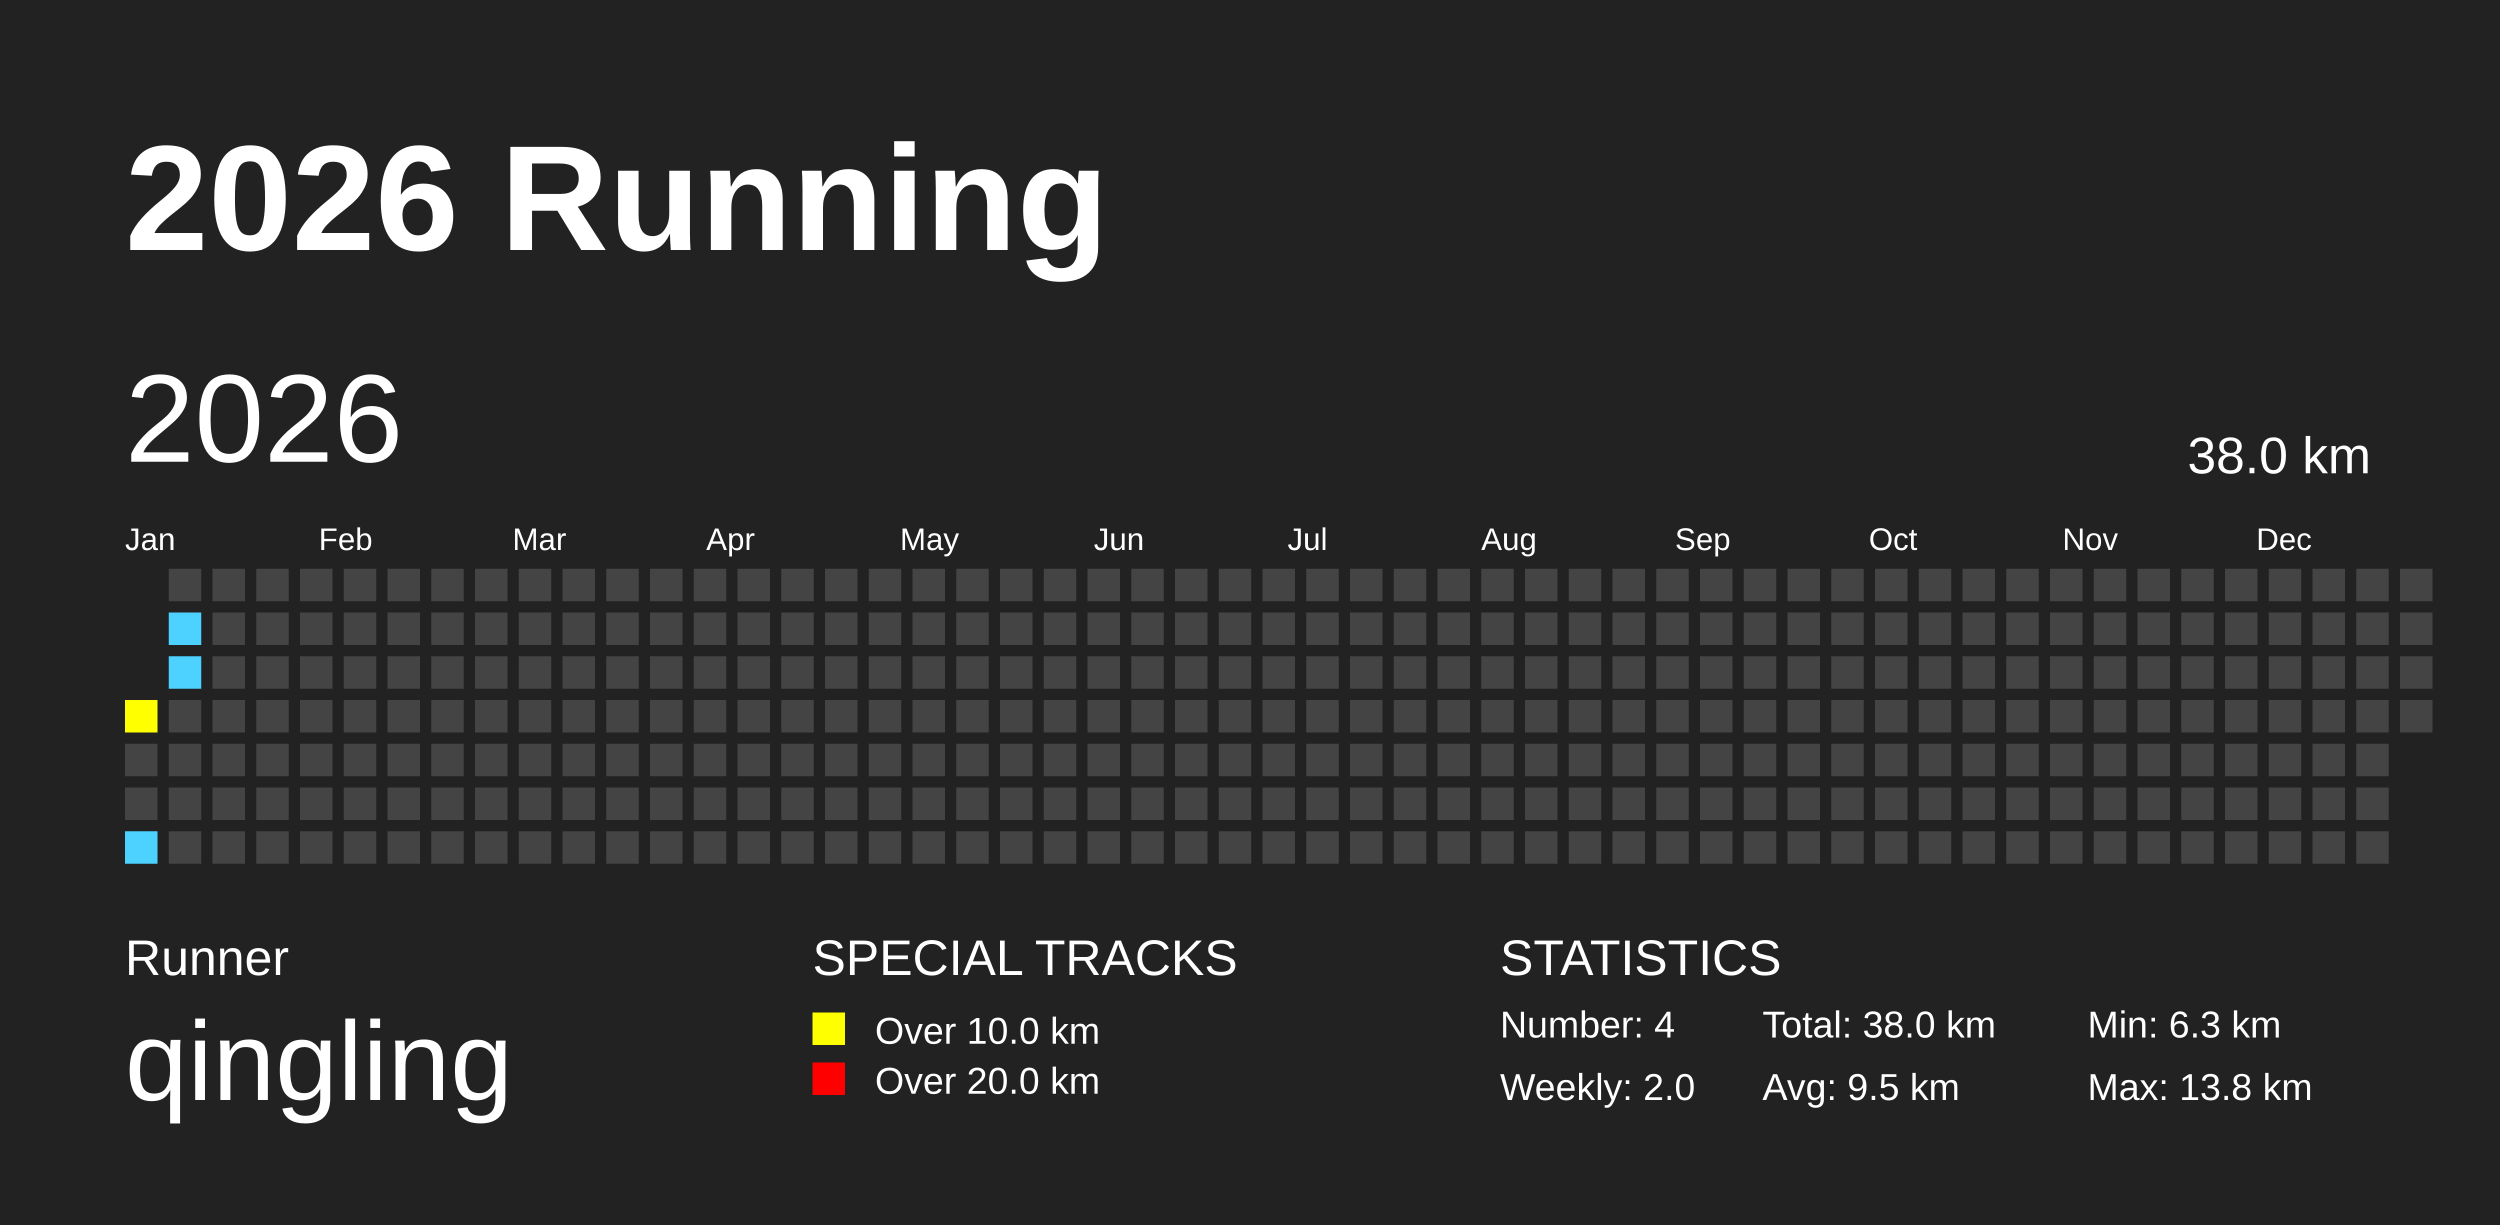
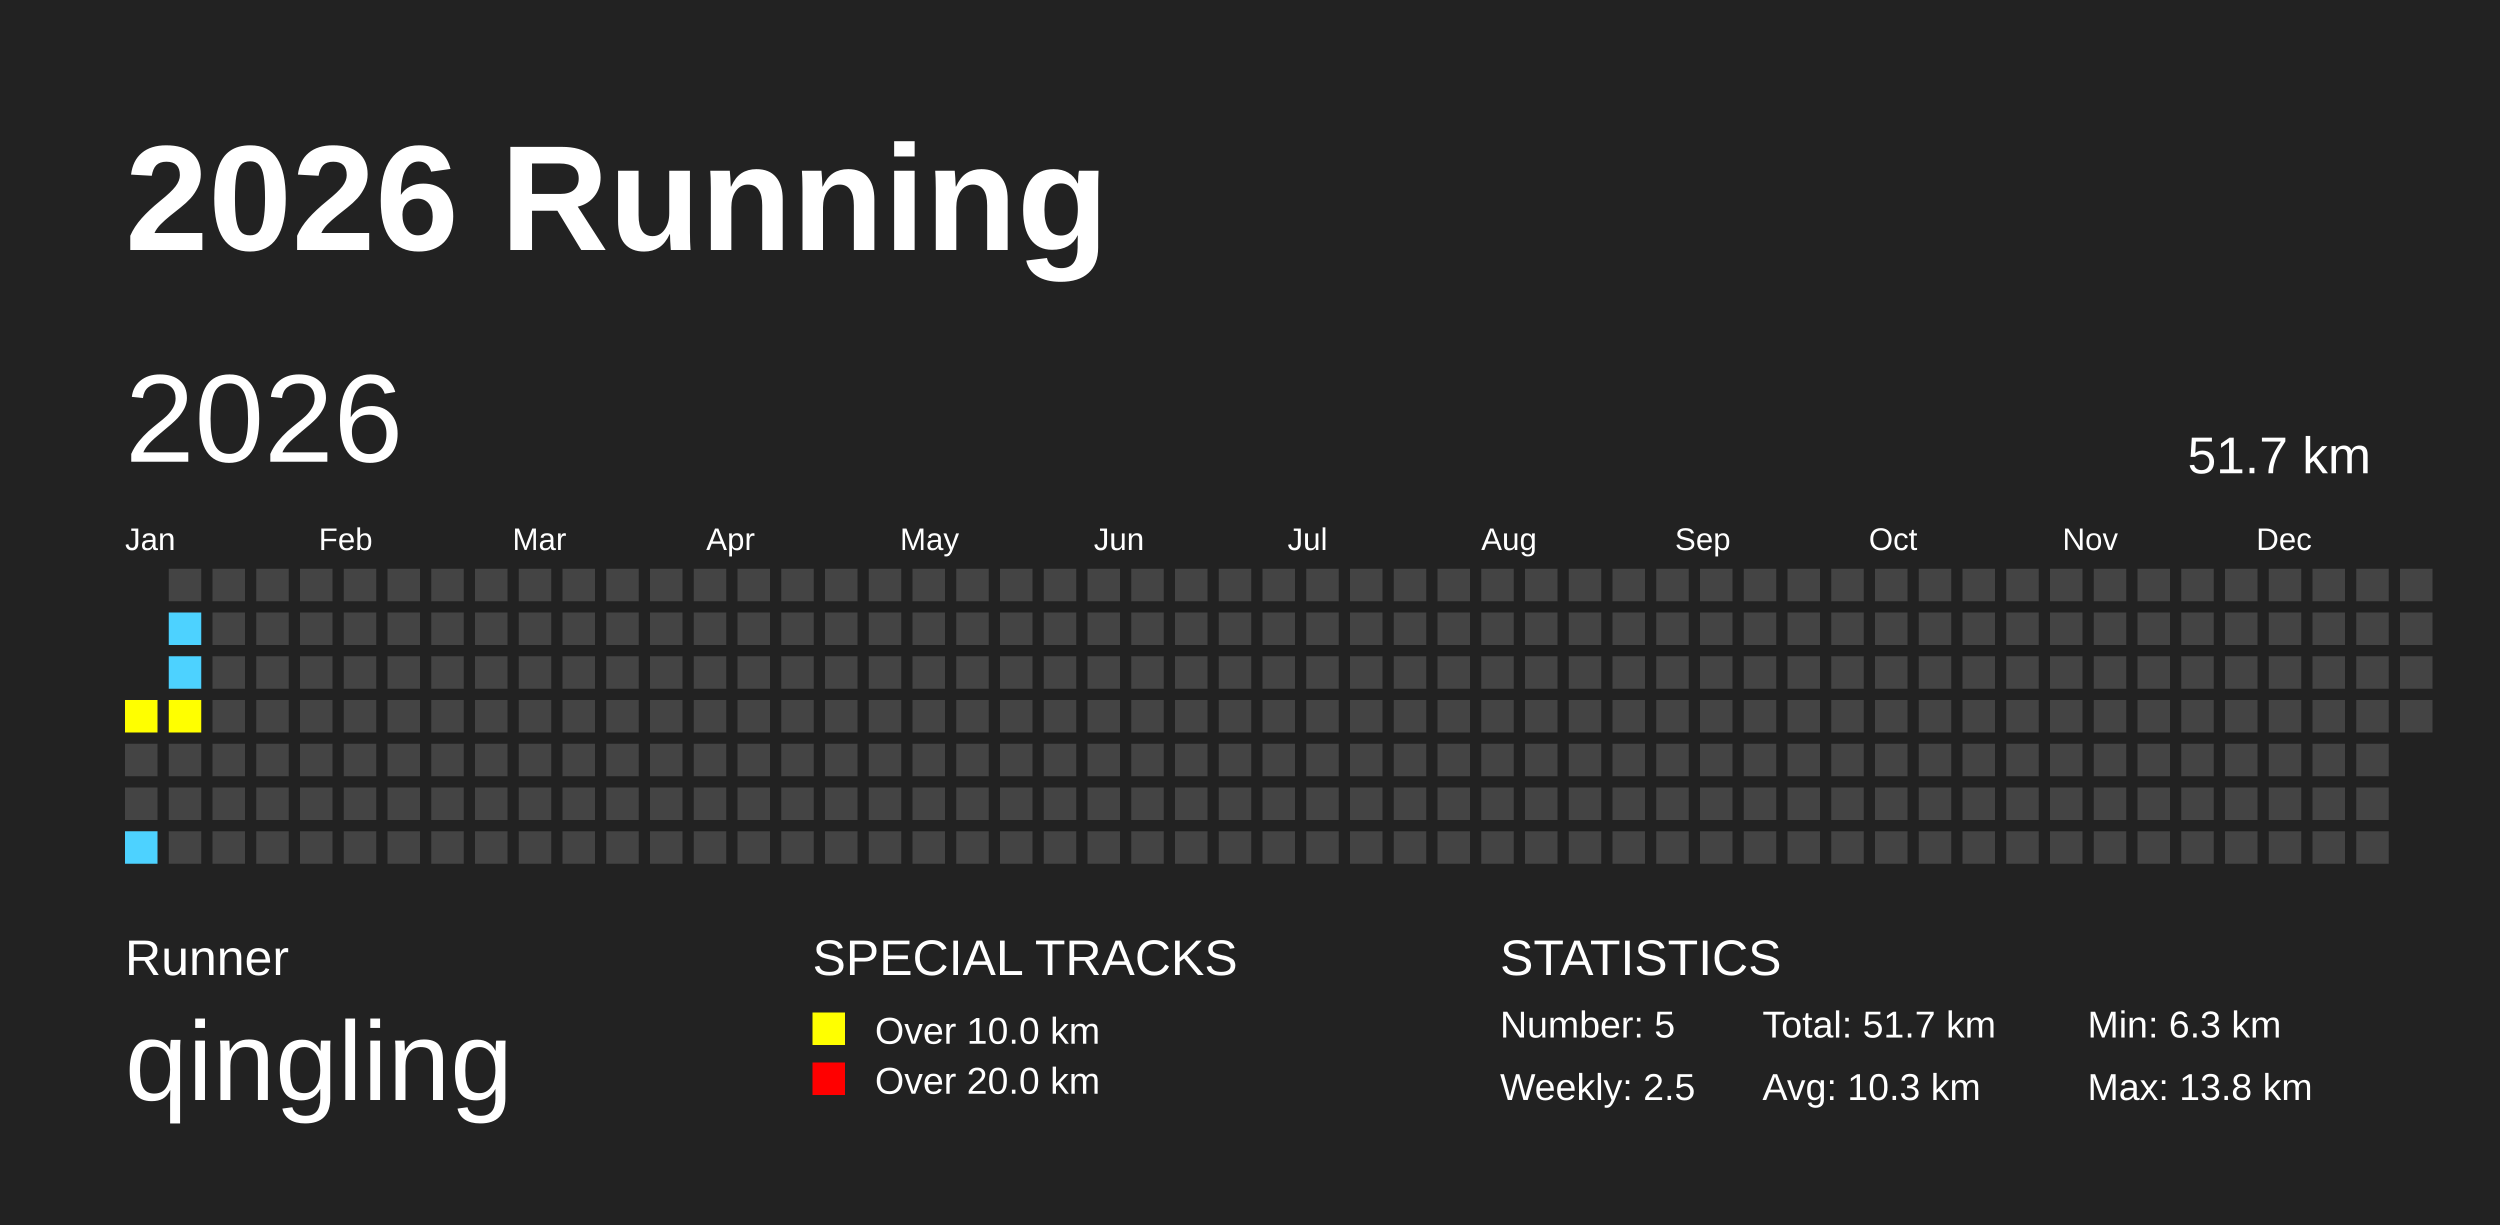
<svg xmlns="http://www.w3.org/2000/svg" baseProfile="full" height="98mm" version="1.1" viewBox="0,0,200,98" width="200mm">
  <defs />
  <rect fill="#222222" height="98" width="200" x="0" y="0" />
  <text fill="#FFFFFF" style="font-size:12px; font-family:Arial; font-weight:bold;" x="10" y="20">2026 Running</text>
  <text fill="#FFFFFF" style="font-size:4px; font-family:Arial" x="10" y="78">Runner</text>
  <text fill="#FFFFFF" style="font-size:9px; font-family:Arial" x="10" y="88">qingling</text>
  <text fill="#FFFFFF" style="font-size:4px; font-family:Arial" x="65" y="78">SPECIAL TRACKS</text>
  <rect fill="yellow" height="2.6" width="2.6" x="65" y="81" />
  <text fill="#FFFFFF" style="font-size:3px; font-family:Arial" x="70" y="83.5">Over 10.0 km</text>
  <rect fill="red" height="2.6" width="2.6" x="65" y="85" />
  <text fill="#FFFFFF" style="font-size:3px; font-family:Arial" x="70" y="87.5">Over 20.0 km</text>
  <text fill="#FFFFFF" style="font-size:4px; font-family:Arial" x="120" y="78">STATISTICS</text>
-   <text fill="#FFFFFF" style="font-size:3px; font-family:Arial" x="120" y="83">Number: 4</text>
-   <text fill="#FFFFFF" style="font-size:3px; font-family:Arial" x="120" y="88">Weekly: 2.0</text>
-   <text fill="#FFFFFF" style="font-size:3px; font-family:Arial" x="141" y="83">Total: 38.0 km</text>
-   <text fill="#FFFFFF" style="font-size:3px; font-family:Arial" x="141" y="88">Avg: 9.5 km</text>
+   <text fill="#FFFFFF" style="font-size:3px; font-family:Arial" x="120" y="83">Number: 5</text>
+   <text fill="#FFFFFF" style="font-size:3px; font-family:Arial" x="120" y="88">Weekly: 2.5</text>
+   <text fill="#FFFFFF" style="font-size:3px; font-family:Arial" x="141" y="83">Total: 51.7 km</text>
+   <text fill="#FFFFFF" style="font-size:3px; font-family:Arial" x="141" y="88">Avg: 10.3 km</text>
  <text fill="#FFFFFF" style="font-size:3px; font-family:Arial" x="167" y="83">Min: 6.3 km</text>
  <text fill="#FFFFFF" style="font-size:3px; font-family:Arial" x="167" y="88">Max: 13.8 km</text>
  <text dominant-baseline="hanging" fill="#FFFFFF" style="font-size:10.0px; font-family:Arial;" x="10" y="30">2026</text>
-   <text dominant-baseline="hanging" fill="#FFFFFF" style="font-size:4.125px; font-family:Arial;" x="175" y="35">38.0 km</text>
+   <text dominant-baseline="hanging" fill="#FFFFFF" style="font-size:4.125px; font-family:Arial;" x="175" y="35">51.7 km</text>
  <text fill="#FFFFFF" style="font-size:2.5px; font-family:Arial" x="10.0" y="44">Jan</text>
  <text fill="#FFFFFF" style="font-size:2.5px; font-family:Arial" x="25.5" y="44">Feb</text>
  <text fill="#FFFFFF" style="font-size:2.5px; font-family:Arial" x="41.0" y="44">Mar</text>
  <text fill="#FFFFFF" style="font-size:2.5px; font-family:Arial" x="56.5" y="44">Apr</text>
  <text fill="#FFFFFF" style="font-size:2.5px; font-family:Arial" x="72.0" y="44">May</text>
  <text fill="#FFFFFF" style="font-size:2.5px; font-family:Arial" x="87.5" y="44">Jun</text>
  <text fill="#FFFFFF" style="font-size:2.5px; font-family:Arial" x="103.0" y="44">Jul</text>
  <text fill="#FFFFFF" style="font-size:2.5px; font-family:Arial" x="118.5" y="44">Aug</text>
  <text fill="#FFFFFF" style="font-size:2.5px; font-family:Arial" x="134.0" y="44">Sep</text>
  <text fill="#FFFFFF" style="font-size:2.5px; font-family:Arial" x="149.5" y="44">Oct</text>
  <text fill="#FFFFFF" style="font-size:2.5px; font-family:Arial" x="165.0" y="44">Nov</text>
  <text fill="#FFFFFF" style="font-size:2.5px; font-family:Arial" x="180.5" y="44">Dec</text>
  <rect fill="yellow" height="2.6" width="2.6" x="10.0" y="56.0" />
  <rect fill="#444444" height="2.6" width="2.6" x="10.0" y="59.5" />
  <rect fill="#444444" height="2.6" width="2.6" x="10.0" y="63.0" />
  <rect fill="#4DD2FF" height="2.6" width="2.6" x="10.0" y="66.5" />
  <rect fill="#444444" height="2.6" width="2.6" x="13.5" y="45.5" />
  <rect fill="#4DD2FF" height="2.6" width="2.6" x="13.5" y="49.0" />
  <rect fill="#4DD2FF" height="2.6" width="2.6" x="13.5" y="52.5" />
-   <rect fill="#444444" height="2.6" width="2.6" x="13.5" y="56.0" />
+   <rect fill="yellow" height="2.6" width="2.6" x="13.5" y="56.0" />
  <rect fill="#444444" height="2.6" width="2.6" x="13.5" y="59.5" />
  <rect fill="#444444" height="2.6" width="2.6" x="13.5" y="63.0" />
  <rect fill="#444444" height="2.6" width="2.6" x="13.5" y="66.5" />
  <rect fill="#444444" height="2.6" width="2.6" x="17.0" y="45.5" />
  <rect fill="#444444" height="2.6" width="2.6" x="17.0" y="49.0" />
  <rect fill="#444444" height="2.6" width="2.6" x="17.0" y="52.5" />
  <rect fill="#444444" height="2.6" width="2.6" x="17.0" y="56.0" />
  <rect fill="#444444" height="2.6" width="2.6" x="17.0" y="59.5" />
  <rect fill="#444444" height="2.6" width="2.6" x="17.0" y="63.0" />
  <rect fill="#444444" height="2.6" width="2.6" x="17.0" y="66.5" />
  <rect fill="#444444" height="2.6" width="2.6" x="20.5" y="45.5" />
  <rect fill="#444444" height="2.6" width="2.6" x="20.5" y="49.0" />
  <rect fill="#444444" height="2.6" width="2.6" x="20.5" y="52.5" />
  <rect fill="#444444" height="2.6" width="2.6" x="20.5" y="56.0" />
  <rect fill="#444444" height="2.6" width="2.6" x="20.5" y="59.5" />
  <rect fill="#444444" height="2.6" width="2.6" x="20.5" y="63.0" />
  <rect fill="#444444" height="2.6" width="2.6" x="20.5" y="66.5" />
  <rect fill="#444444" height="2.6" width="2.6" x="24.0" y="45.5" />
  <rect fill="#444444" height="2.6" width="2.6" x="24.0" y="49.0" />
  <rect fill="#444444" height="2.6" width="2.6" x="24.0" y="52.5" />
  <rect fill="#444444" height="2.6" width="2.6" x="24.0" y="56.0" />
  <rect fill="#444444" height="2.6" width="2.6" x="24.0" y="59.5" />
  <rect fill="#444444" height="2.6" width="2.6" x="24.0" y="63.0" />
  <rect fill="#444444" height="2.6" width="2.6" x="24.0" y="66.5" />
  <rect fill="#444444" height="2.6" width="2.6" x="27.5" y="45.5" />
  <rect fill="#444444" height="2.6" width="2.6" x="27.5" y="49.0" />
  <rect fill="#444444" height="2.6" width="2.6" x="27.5" y="52.5" />
  <rect fill="#444444" height="2.6" width="2.6" x="27.5" y="56.0" />
  <rect fill="#444444" height="2.6" width="2.6" x="27.5" y="59.5" />
  <rect fill="#444444" height="2.6" width="2.6" x="27.5" y="63.0" />
  <rect fill="#444444" height="2.6" width="2.6" x="27.5" y="66.5" />
  <rect fill="#444444" height="2.6" width="2.6" x="31.0" y="45.5" />
  <rect fill="#444444" height="2.6" width="2.6" x="31.0" y="49.0" />
  <rect fill="#444444" height="2.6" width="2.6" x="31.0" y="52.5" />
  <rect fill="#444444" height="2.6" width="2.6" x="31.0" y="56.0" />
  <rect fill="#444444" height="2.6" width="2.6" x="31.0" y="59.5" />
  <rect fill="#444444" height="2.6" width="2.6" x="31.0" y="63.0" />
  <rect fill="#444444" height="2.6" width="2.6" x="31.0" y="66.5" />
  <rect fill="#444444" height="2.6" width="2.6" x="34.5" y="45.5" />
  <rect fill="#444444" height="2.6" width="2.6" x="34.5" y="49.0" />
  <rect fill="#444444" height="2.6" width="2.6" x="34.5" y="52.5" />
  <rect fill="#444444" height="2.6" width="2.6" x="34.5" y="56.0" />
  <rect fill="#444444" height="2.6" width="2.6" x="34.5" y="59.5" />
  <rect fill="#444444" height="2.6" width="2.6" x="34.5" y="63.0" />
  <rect fill="#444444" height="2.6" width="2.6" x="34.5" y="66.5" />
  <rect fill="#444444" height="2.6" width="2.6" x="38.0" y="45.5" />
  <rect fill="#444444" height="2.6" width="2.6" x="38.0" y="49.0" />
  <rect fill="#444444" height="2.6" width="2.6" x="38.0" y="52.5" />
  <rect fill="#444444" height="2.6" width="2.6" x="38.0" y="56.0" />
  <rect fill="#444444" height="2.6" width="2.6" x="38.0" y="59.5" />
  <rect fill="#444444" height="2.6" width="2.6" x="38.0" y="63.0" />
  <rect fill="#444444" height="2.6" width="2.6" x="38.0" y="66.5" />
  <rect fill="#444444" height="2.6" width="2.6" x="41.5" y="45.5" />
  <rect fill="#444444" height="2.6" width="2.6" x="41.5" y="49.0" />
  <rect fill="#444444" height="2.6" width="2.6" x="41.5" y="52.5" />
  <rect fill="#444444" height="2.6" width="2.6" x="41.5" y="56.0" />
  <rect fill="#444444" height="2.6" width="2.6" x="41.5" y="59.5" />
  <rect fill="#444444" height="2.6" width="2.6" x="41.5" y="63.0" />
  <rect fill="#444444" height="2.6" width="2.6" x="41.5" y="66.5" />
  <rect fill="#444444" height="2.6" width="2.6" x="45.0" y="45.5" />
  <rect fill="#444444" height="2.6" width="2.6" x="45.0" y="49.0" />
  <rect fill="#444444" height="2.6" width="2.6" x="45.0" y="52.5" />
  <rect fill="#444444" height="2.6" width="2.6" x="45.0" y="56.0" />
  <rect fill="#444444" height="2.6" width="2.6" x="45.0" y="59.5" />
  <rect fill="#444444" height="2.6" width="2.6" x="45.0" y="63.0" />
  <rect fill="#444444" height="2.6" width="2.6" x="45.0" y="66.5" />
  <rect fill="#444444" height="2.6" width="2.6" x="48.5" y="45.5" />
  <rect fill="#444444" height="2.6" width="2.6" x="48.5" y="49.0" />
  <rect fill="#444444" height="2.6" width="2.6" x="48.5" y="52.5" />
  <rect fill="#444444" height="2.6" width="2.6" x="48.5" y="56.0" />
  <rect fill="#444444" height="2.6" width="2.6" x="48.5" y="59.5" />
  <rect fill="#444444" height="2.6" width="2.6" x="48.5" y="63.0" />
  <rect fill="#444444" height="2.6" width="2.6" x="48.5" y="66.5" />
  <rect fill="#444444" height="2.6" width="2.6" x="52.0" y="45.5" />
  <rect fill="#444444" height="2.6" width="2.6" x="52.0" y="49.0" />
  <rect fill="#444444" height="2.6" width="2.6" x="52.0" y="52.5" />
  <rect fill="#444444" height="2.6" width="2.6" x="52.0" y="56.0" />
  <rect fill="#444444" height="2.6" width="2.6" x="52.0" y="59.5" />
  <rect fill="#444444" height="2.6" width="2.6" x="52.0" y="63.0" />
  <rect fill="#444444" height="2.6" width="2.6" x="52.0" y="66.5" />
  <rect fill="#444444" height="2.6" width="2.6" x="55.5" y="45.5" />
  <rect fill="#444444" height="2.6" width="2.6" x="55.5" y="49.0" />
  <rect fill="#444444" height="2.6" width="2.6" x="55.5" y="52.5" />
  <rect fill="#444444" height="2.6" width="2.6" x="55.5" y="56.0" />
  <rect fill="#444444" height="2.6" width="2.6" x="55.5" y="59.5" />
  <rect fill="#444444" height="2.6" width="2.6" x="55.5" y="63.0" />
  <rect fill="#444444" height="2.6" width="2.6" x="55.5" y="66.5" />
  <rect fill="#444444" height="2.6" width="2.6" x="59.0" y="45.5" />
  <rect fill="#444444" height="2.6" width="2.6" x="59.0" y="49.0" />
  <rect fill="#444444" height="2.6" width="2.6" x="59.0" y="52.5" />
  <rect fill="#444444" height="2.6" width="2.6" x="59.0" y="56.0" />
  <rect fill="#444444" height="2.6" width="2.6" x="59.0" y="59.5" />
  <rect fill="#444444" height="2.6" width="2.6" x="59.0" y="63.0" />
  <rect fill="#444444" height="2.6" width="2.6" x="59.0" y="66.5" />
  <rect fill="#444444" height="2.6" width="2.6" x="62.5" y="45.5" />
  <rect fill="#444444" height="2.6" width="2.6" x="62.5" y="49.0" />
  <rect fill="#444444" height="2.6" width="2.6" x="62.5" y="52.5" />
  <rect fill="#444444" height="2.6" width="2.6" x="62.5" y="56.0" />
  <rect fill="#444444" height="2.6" width="2.6" x="62.5" y="59.5" />
  <rect fill="#444444" height="2.6" width="2.6" x="62.5" y="63.0" />
  <rect fill="#444444" height="2.6" width="2.6" x="62.5" y="66.5" />
  <rect fill="#444444" height="2.6" width="2.6" x="66.0" y="45.5" />
  <rect fill="#444444" height="2.6" width="2.6" x="66.0" y="49.0" />
  <rect fill="#444444" height="2.6" width="2.6" x="66.0" y="52.5" />
  <rect fill="#444444" height="2.6" width="2.6" x="66.0" y="56.0" />
  <rect fill="#444444" height="2.6" width="2.6" x="66.0" y="59.5" />
  <rect fill="#444444" height="2.6" width="2.6" x="66.0" y="63.0" />
  <rect fill="#444444" height="2.6" width="2.6" x="66.0" y="66.5" />
  <rect fill="#444444" height="2.6" width="2.6" x="69.5" y="45.5" />
  <rect fill="#444444" height="2.6" width="2.6" x="69.5" y="49.0" />
  <rect fill="#444444" height="2.6" width="2.6" x="69.5" y="52.5" />
  <rect fill="#444444" height="2.6" width="2.6" x="69.5" y="56.0" />
  <rect fill="#444444" height="2.6" width="2.6" x="69.5" y="59.5" />
  <rect fill="#444444" height="2.6" width="2.6" x="69.5" y="63.0" />
  <rect fill="#444444" height="2.6" width="2.6" x="69.5" y="66.5" />
  <rect fill="#444444" height="2.6" width="2.6" x="73.0" y="45.5" />
  <rect fill="#444444" height="2.6" width="2.6" x="73.0" y="49.0" />
  <rect fill="#444444" height="2.6" width="2.6" x="73.0" y="52.5" />
  <rect fill="#444444" height="2.6" width="2.6" x="73.0" y="56.0" />
  <rect fill="#444444" height="2.6" width="2.6" x="73.0" y="59.5" />
  <rect fill="#444444" height="2.6" width="2.6" x="73.0" y="63.0" />
  <rect fill="#444444" height="2.6" width="2.6" x="73.0" y="66.5" />
  <rect fill="#444444" height="2.6" width="2.6" x="76.5" y="45.5" />
  <rect fill="#444444" height="2.6" width="2.6" x="76.5" y="49.0" />
  <rect fill="#444444" height="2.6" width="2.6" x="76.5" y="52.5" />
  <rect fill="#444444" height="2.6" width="2.6" x="76.5" y="56.0" />
  <rect fill="#444444" height="2.6" width="2.6" x="76.5" y="59.5" />
  <rect fill="#444444" height="2.6" width="2.6" x="76.5" y="63.0" />
  <rect fill="#444444" height="2.6" width="2.6" x="76.5" y="66.5" />
  <rect fill="#444444" height="2.6" width="2.6" x="80.0" y="45.5" />
  <rect fill="#444444" height="2.6" width="2.6" x="80.0" y="49.0" />
  <rect fill="#444444" height="2.6" width="2.6" x="80.0" y="52.5" />
  <rect fill="#444444" height="2.6" width="2.6" x="80.0" y="56.0" />
  <rect fill="#444444" height="2.6" width="2.6" x="80.0" y="59.5" />
  <rect fill="#444444" height="2.6" width="2.6" x="80.0" y="63.0" />
  <rect fill="#444444" height="2.6" width="2.6" x="80.0" y="66.5" />
  <rect fill="#444444" height="2.6" width="2.6" x="83.5" y="45.5" />
  <rect fill="#444444" height="2.6" width="2.6" x="83.5" y="49.0" />
  <rect fill="#444444" height="2.6" width="2.6" x="83.5" y="52.5" />
  <rect fill="#444444" height="2.6" width="2.6" x="83.5" y="56.0" />
  <rect fill="#444444" height="2.6" width="2.6" x="83.5" y="59.5" />
  <rect fill="#444444" height="2.6" width="2.6" x="83.5" y="63.0" />
  <rect fill="#444444" height="2.6" width="2.6" x="83.5" y="66.5" />
  <rect fill="#444444" height="2.6" width="2.6" x="87.0" y="45.5" />
  <rect fill="#444444" height="2.6" width="2.6" x="87.0" y="49.0" />
  <rect fill="#444444" height="2.6" width="2.6" x="87.0" y="52.5" />
  <rect fill="#444444" height="2.6" width="2.6" x="87.0" y="56.0" />
  <rect fill="#444444" height="2.6" width="2.6" x="87.0" y="59.5" />
  <rect fill="#444444" height="2.6" width="2.6" x="87.0" y="63.0" />
  <rect fill="#444444" height="2.6" width="2.6" x="87.0" y="66.5" />
  <rect fill="#444444" height="2.6" width="2.6" x="90.5" y="45.5" />
  <rect fill="#444444" height="2.6" width="2.6" x="90.5" y="49.0" />
  <rect fill="#444444" height="2.6" width="2.6" x="90.5" y="52.5" />
  <rect fill="#444444" height="2.6" width="2.6" x="90.5" y="56.0" />
  <rect fill="#444444" height="2.6" width="2.6" x="90.5" y="59.5" />
  <rect fill="#444444" height="2.6" width="2.6" x="90.5" y="63.0" />
  <rect fill="#444444" height="2.6" width="2.6" x="90.5" y="66.5" />
  <rect fill="#444444" height="2.6" width="2.6" x="94.0" y="45.5" />
  <rect fill="#444444" height="2.6" width="2.6" x="94.0" y="49.0" />
  <rect fill="#444444" height="2.6" width="2.6" x="94.0" y="52.5" />
  <rect fill="#444444" height="2.6" width="2.6" x="94.0" y="56.0" />
  <rect fill="#444444" height="2.6" width="2.6" x="94.0" y="59.5" />
  <rect fill="#444444" height="2.6" width="2.6" x="94.0" y="63.0" />
  <rect fill="#444444" height="2.6" width="2.6" x="94.0" y="66.5" />
  <rect fill="#444444" height="2.6" width="2.6" x="97.5" y="45.5" />
  <rect fill="#444444" height="2.6" width="2.6" x="97.5" y="49.0" />
  <rect fill="#444444" height="2.6" width="2.6" x="97.5" y="52.5" />
  <rect fill="#444444" height="2.6" width="2.6" x="97.5" y="56.0" />
  <rect fill="#444444" height="2.6" width="2.6" x="97.5" y="59.5" />
  <rect fill="#444444" height="2.6" width="2.6" x="97.5" y="63.0" />
  <rect fill="#444444" height="2.6" width="2.6" x="97.5" y="66.5" />
  <rect fill="#444444" height="2.6" width="2.6" x="101.0" y="45.5" />
  <rect fill="#444444" height="2.6" width="2.6" x="101.0" y="49.0" />
  <rect fill="#444444" height="2.6" width="2.6" x="101.0" y="52.5" />
  <rect fill="#444444" height="2.6" width="2.6" x="101.0" y="56.0" />
  <rect fill="#444444" height="2.6" width="2.6" x="101.0" y="59.5" />
  <rect fill="#444444" height="2.6" width="2.6" x="101.0" y="63.0" />
  <rect fill="#444444" height="2.6" width="2.6" x="101.0" y="66.5" />
  <rect fill="#444444" height="2.6" width="2.6" x="104.5" y="45.5" />
  <rect fill="#444444" height="2.6" width="2.6" x="104.5" y="49.0" />
  <rect fill="#444444" height="2.6" width="2.6" x="104.5" y="52.5" />
  <rect fill="#444444" height="2.6" width="2.6" x="104.5" y="56.0" />
  <rect fill="#444444" height="2.6" width="2.6" x="104.5" y="59.5" />
  <rect fill="#444444" height="2.6" width="2.6" x="104.5" y="63.0" />
  <rect fill="#444444" height="2.6" width="2.6" x="104.5" y="66.5" />
  <rect fill="#444444" height="2.6" width="2.6" x="108.0" y="45.5" />
  <rect fill="#444444" height="2.6" width="2.6" x="108.0" y="49.0" />
  <rect fill="#444444" height="2.6" width="2.6" x="108.0" y="52.5" />
  <rect fill="#444444" height="2.6" width="2.6" x="108.0" y="56.0" />
  <rect fill="#444444" height="2.6" width="2.6" x="108.0" y="59.5" />
  <rect fill="#444444" height="2.6" width="2.6" x="108.0" y="63.0" />
  <rect fill="#444444" height="2.6" width="2.6" x="108.0" y="66.5" />
  <rect fill="#444444" height="2.6" width="2.6" x="111.5" y="45.5" />
  <rect fill="#444444" height="2.6" width="2.6" x="111.5" y="49.0" />
  <rect fill="#444444" height="2.6" width="2.6" x="111.5" y="52.5" />
  <rect fill="#444444" height="2.6" width="2.6" x="111.5" y="56.0" />
  <rect fill="#444444" height="2.6" width="2.6" x="111.5" y="59.5" />
  <rect fill="#444444" height="2.6" width="2.6" x="111.5" y="63.0" />
  <rect fill="#444444" height="2.6" width="2.6" x="111.5" y="66.5" />
  <rect fill="#444444" height="2.6" width="2.6" x="115.0" y="45.5" />
  <rect fill="#444444" height="2.6" width="2.6" x="115.0" y="49.0" />
  <rect fill="#444444" height="2.6" width="2.6" x="115.0" y="52.5" />
  <rect fill="#444444" height="2.6" width="2.6" x="115.0" y="56.0" />
  <rect fill="#444444" height="2.6" width="2.6" x="115.0" y="59.5" />
  <rect fill="#444444" height="2.6" width="2.6" x="115.0" y="63.0" />
  <rect fill="#444444" height="2.6" width="2.6" x="115.0" y="66.5" />
  <rect fill="#444444" height="2.6" width="2.6" x="118.5" y="45.5" />
  <rect fill="#444444" height="2.6" width="2.6" x="118.5" y="49.0" />
  <rect fill="#444444" height="2.6" width="2.6" x="118.5" y="52.5" />
  <rect fill="#444444" height="2.6" width="2.6" x="118.5" y="56.0" />
  <rect fill="#444444" height="2.6" width="2.6" x="118.5" y="59.5" />
  <rect fill="#444444" height="2.6" width="2.6" x="118.5" y="63.0" />
  <rect fill="#444444" height="2.6" width="2.6" x="118.5" y="66.5" />
  <rect fill="#444444" height="2.6" width="2.6" x="122.0" y="45.5" />
  <rect fill="#444444" height="2.6" width="2.6" x="122.0" y="49.0" />
  <rect fill="#444444" height="2.6" width="2.6" x="122.0" y="52.5" />
  <rect fill="#444444" height="2.6" width="2.6" x="122.0" y="56.0" />
  <rect fill="#444444" height="2.6" width="2.6" x="122.0" y="59.5" />
  <rect fill="#444444" height="2.6" width="2.6" x="122.0" y="63.0" />
  <rect fill="#444444" height="2.6" width="2.6" x="122.0" y="66.5" />
  <rect fill="#444444" height="2.6" width="2.6" x="125.5" y="45.5" />
  <rect fill="#444444" height="2.6" width="2.6" x="125.5" y="49.0" />
  <rect fill="#444444" height="2.6" width="2.6" x="125.5" y="52.5" />
  <rect fill="#444444" height="2.6" width="2.6" x="125.5" y="56.0" />
  <rect fill="#444444" height="2.6" width="2.6" x="125.5" y="59.5" />
  <rect fill="#444444" height="2.6" width="2.6" x="125.5" y="63.0" />
  <rect fill="#444444" height="2.6" width="2.6" x="125.5" y="66.5" />
  <rect fill="#444444" height="2.6" width="2.6" x="129.0" y="45.5" />
  <rect fill="#444444" height="2.6" width="2.6" x="129.0" y="49.0" />
  <rect fill="#444444" height="2.6" width="2.6" x="129.0" y="52.5" />
  <rect fill="#444444" height="2.6" width="2.6" x="129.0" y="56.0" />
  <rect fill="#444444" height="2.6" width="2.6" x="129.0" y="59.5" />
  <rect fill="#444444" height="2.6" width="2.6" x="129.0" y="63.0" />
  <rect fill="#444444" height="2.6" width="2.6" x="129.0" y="66.5" />
  <rect fill="#444444" height="2.6" width="2.6" x="132.5" y="45.5" />
  <rect fill="#444444" height="2.6" width="2.6" x="132.5" y="49.0" />
  <rect fill="#444444" height="2.6" width="2.6" x="132.5" y="52.5" />
  <rect fill="#444444" height="2.6" width="2.6" x="132.5" y="56.0" />
  <rect fill="#444444" height="2.6" width="2.6" x="132.5" y="59.5" />
  <rect fill="#444444" height="2.6" width="2.6" x="132.5" y="63.0" />
  <rect fill="#444444" height="2.6" width="2.6" x="132.5" y="66.5" />
  <rect fill="#444444" height="2.6" width="2.6" x="136.0" y="45.5" />
  <rect fill="#444444" height="2.6" width="2.6" x="136.0" y="49.0" />
  <rect fill="#444444" height="2.6" width="2.6" x="136.0" y="52.5" />
  <rect fill="#444444" height="2.6" width="2.6" x="136.0" y="56.0" />
  <rect fill="#444444" height="2.6" width="2.6" x="136.0" y="59.5" />
  <rect fill="#444444" height="2.6" width="2.6" x="136.0" y="63.0" />
  <rect fill="#444444" height="2.6" width="2.6" x="136.0" y="66.5" />
  <rect fill="#444444" height="2.6" width="2.6" x="139.5" y="45.5" />
  <rect fill="#444444" height="2.6" width="2.6" x="139.5" y="49.0" />
  <rect fill="#444444" height="2.6" width="2.6" x="139.5" y="52.5" />
  <rect fill="#444444" height="2.6" width="2.6" x="139.5" y="56.0" />
  <rect fill="#444444" height="2.6" width="2.6" x="139.5" y="59.5" />
  <rect fill="#444444" height="2.6" width="2.6" x="139.5" y="63.0" />
  <rect fill="#444444" height="2.6" width="2.6" x="139.5" y="66.5" />
  <rect fill="#444444" height="2.6" width="2.6" x="143.0" y="45.5" />
  <rect fill="#444444" height="2.6" width="2.6" x="143.0" y="49.0" />
  <rect fill="#444444" height="2.6" width="2.6" x="143.0" y="52.5" />
  <rect fill="#444444" height="2.6" width="2.6" x="143.0" y="56.0" />
  <rect fill="#444444" height="2.6" width="2.6" x="143.0" y="59.5" />
  <rect fill="#444444" height="2.6" width="2.6" x="143.0" y="63.0" />
  <rect fill="#444444" height="2.6" width="2.6" x="143.0" y="66.5" />
  <rect fill="#444444" height="2.6" width="2.6" x="146.5" y="45.5" />
  <rect fill="#444444" height="2.6" width="2.6" x="146.5" y="49.0" />
  <rect fill="#444444" height="2.6" width="2.6" x="146.5" y="52.5" />
  <rect fill="#444444" height="2.6" width="2.6" x="146.5" y="56.0" />
  <rect fill="#444444" height="2.6" width="2.6" x="146.5" y="59.5" />
  <rect fill="#444444" height="2.6" width="2.6" x="146.5" y="63.0" />
  <rect fill="#444444" height="2.6" width="2.6" x="146.5" y="66.5" />
  <rect fill="#444444" height="2.6" width="2.6" x="150.0" y="45.5" />
  <rect fill="#444444" height="2.6" width="2.6" x="150.0" y="49.0" />
  <rect fill="#444444" height="2.6" width="2.6" x="150.0" y="52.5" />
  <rect fill="#444444" height="2.6" width="2.6" x="150.0" y="56.0" />
  <rect fill="#444444" height="2.6" width="2.6" x="150.0" y="59.5" />
  <rect fill="#444444" height="2.6" width="2.6" x="150.0" y="63.0" />
  <rect fill="#444444" height="2.6" width="2.6" x="150.0" y="66.5" />
  <rect fill="#444444" height="2.6" width="2.6" x="153.5" y="45.5" />
  <rect fill="#444444" height="2.6" width="2.6" x="153.5" y="49.0" />
  <rect fill="#444444" height="2.6" width="2.6" x="153.5" y="52.5" />
  <rect fill="#444444" height="2.6" width="2.6" x="153.5" y="56.0" />
  <rect fill="#444444" height="2.6" width="2.6" x="153.5" y="59.5" />
  <rect fill="#444444" height="2.6" width="2.6" x="153.5" y="63.0" />
  <rect fill="#444444" height="2.6" width="2.6" x="153.5" y="66.5" />
  <rect fill="#444444" height="2.6" width="2.6" x="157.0" y="45.5" />
  <rect fill="#444444" height="2.6" width="2.6" x="157.0" y="49.0" />
  <rect fill="#444444" height="2.6" width="2.6" x="157.0" y="52.5" />
  <rect fill="#444444" height="2.6" width="2.6" x="157.0" y="56.0" />
  <rect fill="#444444" height="2.6" width="2.6" x="157.0" y="59.5" />
  <rect fill="#444444" height="2.6" width="2.6" x="157.0" y="63.0" />
  <rect fill="#444444" height="2.6" width="2.6" x="157.0" y="66.5" />
  <rect fill="#444444" height="2.6" width="2.6" x="160.5" y="45.5" />
  <rect fill="#444444" height="2.6" width="2.6" x="160.5" y="49.0" />
  <rect fill="#444444" height="2.6" width="2.6" x="160.5" y="52.5" />
  <rect fill="#444444" height="2.6" width="2.6" x="160.5" y="56.0" />
  <rect fill="#444444" height="2.6" width="2.6" x="160.5" y="59.5" />
  <rect fill="#444444" height="2.6" width="2.6" x="160.5" y="63.0" />
  <rect fill="#444444" height="2.6" width="2.6" x="160.5" y="66.5" />
  <rect fill="#444444" height="2.6" width="2.6" x="164.0" y="45.5" />
  <rect fill="#444444" height="2.6" width="2.6" x="164.0" y="49.0" />
  <rect fill="#444444" height="2.6" width="2.6" x="164.0" y="52.5" />
  <rect fill="#444444" height="2.6" width="2.6" x="164.0" y="56.0" />
  <rect fill="#444444" height="2.6" width="2.6" x="164.0" y="59.5" />
  <rect fill="#444444" height="2.6" width="2.6" x="164.0" y="63.0" />
  <rect fill="#444444" height="2.6" width="2.6" x="164.0" y="66.5" />
  <rect fill="#444444" height="2.6" width="2.6" x="167.5" y="45.5" />
  <rect fill="#444444" height="2.6" width="2.6" x="167.5" y="49.0" />
  <rect fill="#444444" height="2.6" width="2.6" x="167.5" y="52.5" />
  <rect fill="#444444" height="2.6" width="2.6" x="167.5" y="56.0" />
  <rect fill="#444444" height="2.6" width="2.6" x="167.5" y="59.5" />
  <rect fill="#444444" height="2.6" width="2.6" x="167.5" y="63.0" />
  <rect fill="#444444" height="2.6" width="2.6" x="167.5" y="66.5" />
  <rect fill="#444444" height="2.6" width="2.6" x="171.0" y="45.5" />
  <rect fill="#444444" height="2.6" width="2.6" x="171.0" y="49.0" />
  <rect fill="#444444" height="2.6" width="2.6" x="171.0" y="52.5" />
  <rect fill="#444444" height="2.6" width="2.6" x="171.0" y="56.0" />
  <rect fill="#444444" height="2.6" width="2.6" x="171.0" y="59.5" />
  <rect fill="#444444" height="2.6" width="2.6" x="171.0" y="63.0" />
  <rect fill="#444444" height="2.6" width="2.6" x="171.0" y="66.5" />
  <rect fill="#444444" height="2.6" width="2.6" x="174.5" y="45.5" />
  <rect fill="#444444" height="2.6" width="2.6" x="174.5" y="49.0" />
  <rect fill="#444444" height="2.6" width="2.6" x="174.5" y="52.5" />
  <rect fill="#444444" height="2.6" width="2.6" x="174.5" y="56.0" />
  <rect fill="#444444" height="2.6" width="2.6" x="174.5" y="59.5" />
  <rect fill="#444444" height="2.6" width="2.6" x="174.5" y="63.0" />
  <rect fill="#444444" height="2.6" width="2.6" x="174.5" y="66.5" />
  <rect fill="#444444" height="2.6" width="2.6" x="178.0" y="45.5" />
  <rect fill="#444444" height="2.6" width="2.6" x="178.0" y="49.0" />
  <rect fill="#444444" height="2.6" width="2.6" x="178.0" y="52.5" />
  <rect fill="#444444" height="2.6" width="2.6" x="178.0" y="56.0" />
  <rect fill="#444444" height="2.6" width="2.6" x="178.0" y="59.5" />
  <rect fill="#444444" height="2.6" width="2.6" x="178.0" y="63.0" />
  <rect fill="#444444" height="2.6" width="2.6" x="178.0" y="66.5" />
  <rect fill="#444444" height="2.6" width="2.6" x="181.5" y="45.5" />
  <rect fill="#444444" height="2.6" width="2.6" x="181.5" y="49.0" />
  <rect fill="#444444" height="2.6" width="2.6" x="181.5" y="52.5" />
  <rect fill="#444444" height="2.6" width="2.6" x="181.5" y="56.0" />
  <rect fill="#444444" height="2.6" width="2.6" x="181.5" y="59.5" />
  <rect fill="#444444" height="2.6" width="2.6" x="181.5" y="63.0" />
  <rect fill="#444444" height="2.6" width="2.6" x="181.5" y="66.5" />
  <rect fill="#444444" height="2.6" width="2.6" x="185.0" y="45.5" />
  <rect fill="#444444" height="2.6" width="2.6" x="185.0" y="49.0" />
  <rect fill="#444444" height="2.6" width="2.6" x="185.0" y="52.5" />
  <rect fill="#444444" height="2.6" width="2.6" x="185.0" y="56.0" />
  <rect fill="#444444" height="2.6" width="2.6" x="185.0" y="59.5" />
  <rect fill="#444444" height="2.6" width="2.6" x="185.0" y="63.0" />
  <rect fill="#444444" height="2.6" width="2.6" x="185.0" y="66.5" />
  <rect fill="#444444" height="2.6" width="2.6" x="188.5" y="45.5" />
  <rect fill="#444444" height="2.6" width="2.6" x="188.5" y="49.0" />
  <rect fill="#444444" height="2.6" width="2.6" x="188.5" y="52.5" />
  <rect fill="#444444" height="2.6" width="2.6" x="188.5" y="56.0" />
  <rect fill="#444444" height="2.6" width="2.6" x="188.5" y="59.5" />
  <rect fill="#444444" height="2.6" width="2.6" x="188.5" y="63.0" />
  <rect fill="#444444" height="2.6" width="2.6" x="188.5" y="66.5" />
  <rect fill="#444444" height="2.6" width="2.6" x="192.0" y="45.5" />
  <rect fill="#444444" height="2.6" width="2.6" x="192.0" y="49.0" />
  <rect fill="#444444" height="2.6" width="2.6" x="192.0" y="52.5" />
  <rect fill="#444444" height="2.6" width="2.6" x="192.0" y="56.0" />
</svg>
